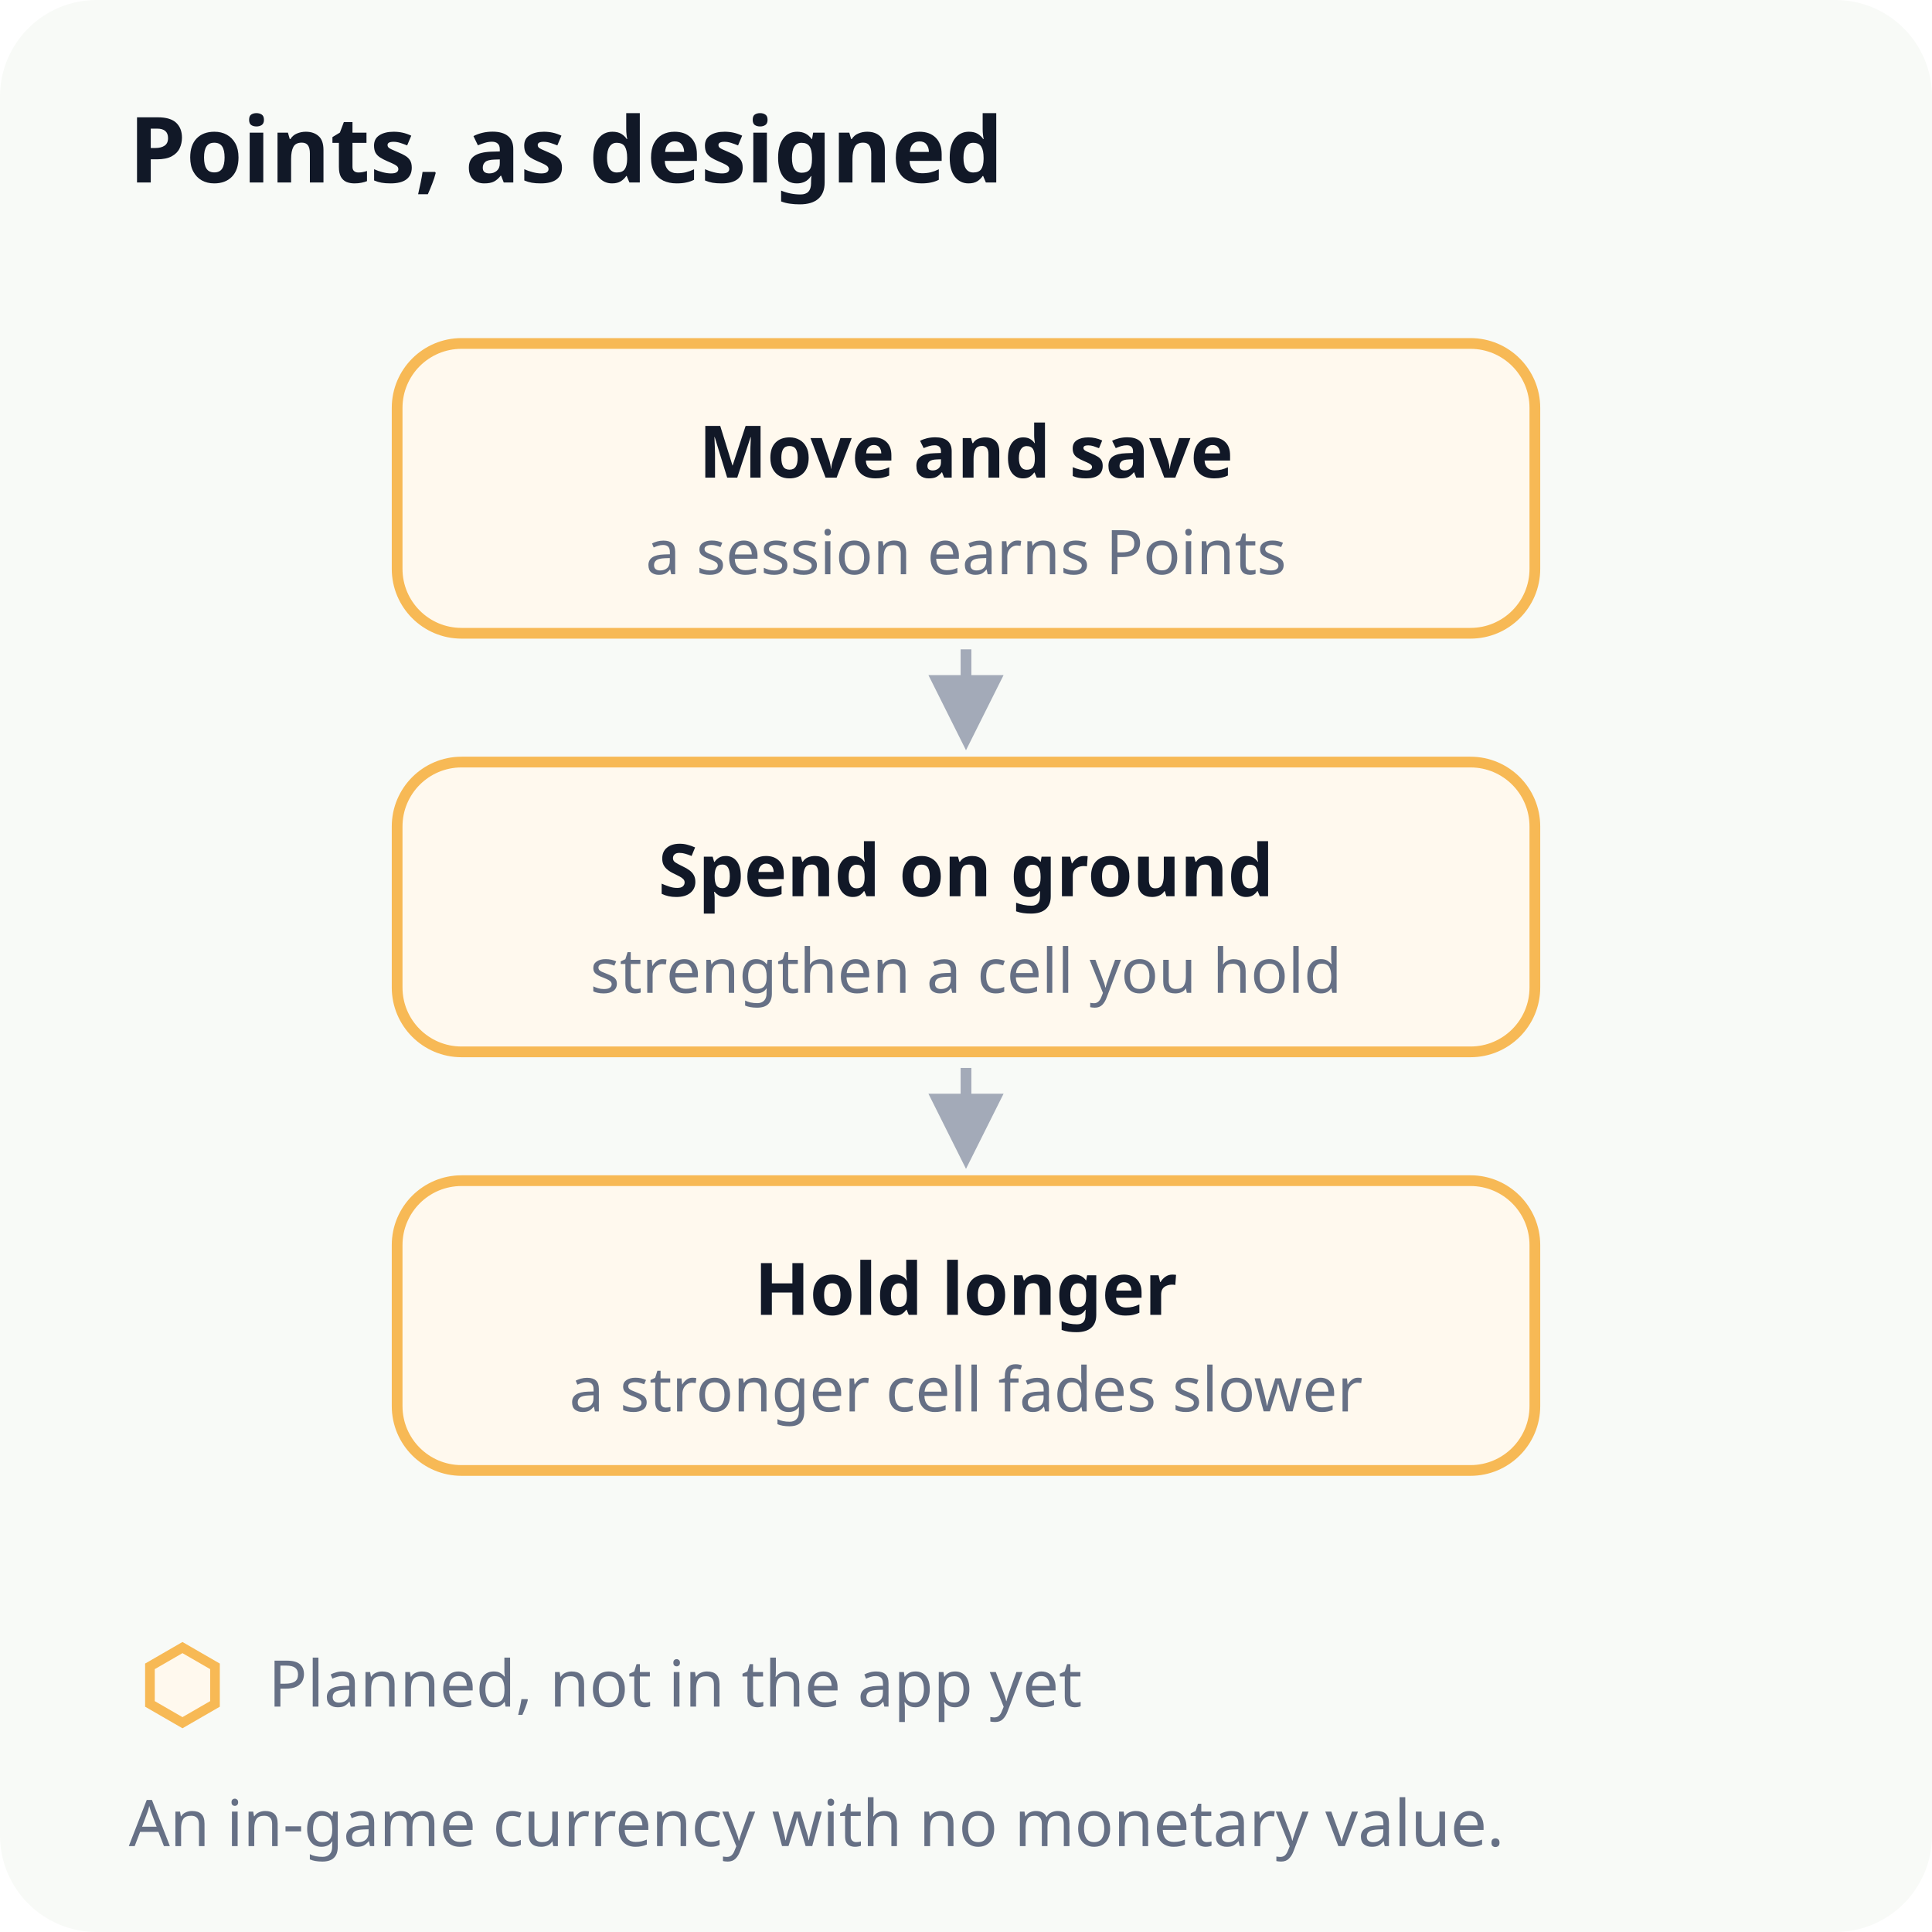
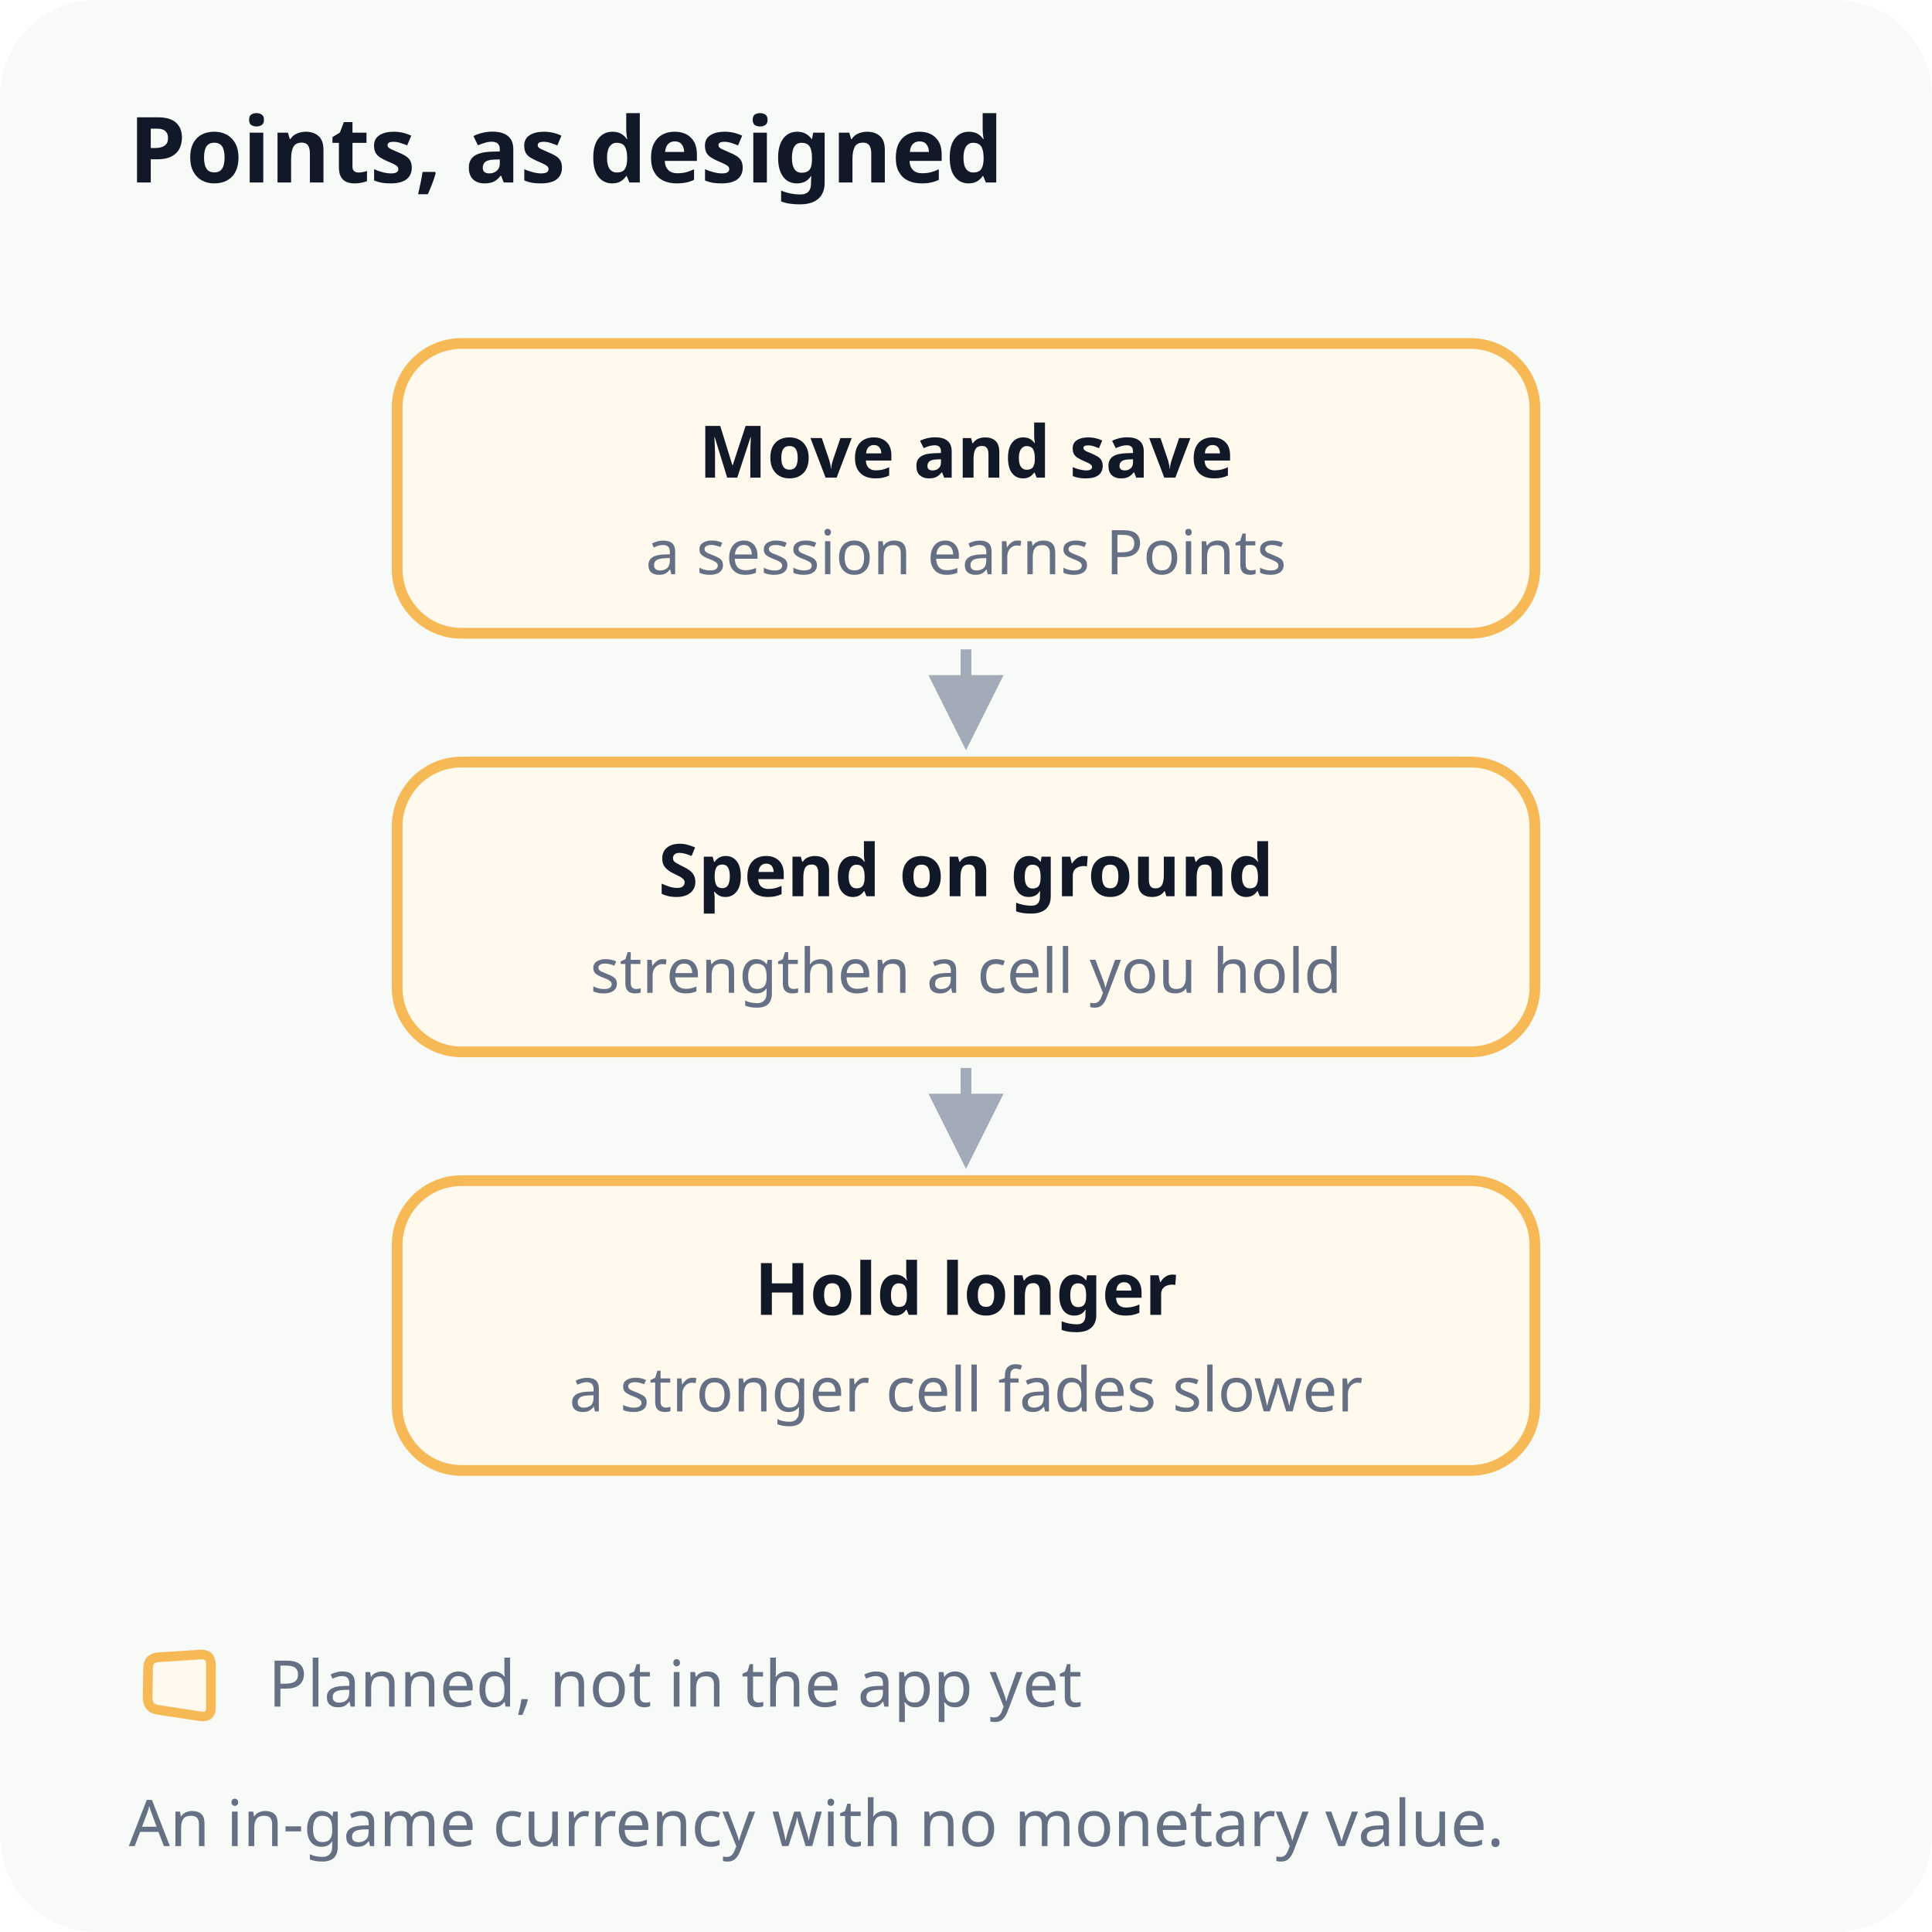
<svg xmlns="http://www.w3.org/2000/svg" viewBox="0 0 360 360" role="img" aria-labelledby="points-t points-d">
  <rect width="360" height="360" rx="18" fill="#F8FAF7" />
  <text x="24" y="34" font-family="Sora, 'Plus Jakarta Sans', system-ui, sans-serif" font-size="17" font-weight="800" fill="#111827">Points, as designed</text>
  <defs>
    <marker id="a" viewBox="0 0 10 10" refX="8" refY="5" markerWidth="7" markerHeight="7" orient="auto-start-reverse">
      <path d="M0,0 L10,5 L0,10 z" fill="#A3AAB8" />
    </marker>
  </defs>
  <rect x="74" y="64" width="212" height="54" rx="12" fill="#FFF9EE" stroke="#F7B955" stroke-width="2" />
  <text x="180.0" y="89.0" text-anchor="middle" font-family="Sora, 'Plus Jakarta Sans', system-ui, sans-serif" font-size="13.5" font-weight="700" fill="#111827">Move and save</text>
  <text x="180.0" y="107.0" text-anchor="middle" font-family="Sora, 'Plus Jakarta Sans', system-ui, sans-serif" font-size="11.5" fill="#667085">a session earns Points</text>
  <path d="M 180.0 121 L 180.0 137" fill="none" stroke="#A3AAB8" stroke-width="2" marker-end="url(#a)" />
  <rect x="74" y="142" width="212" height="54" rx="12" fill="#FFF9EE" stroke="#F7B955" stroke-width="2" />
  <text x="180.0" y="167.0" text-anchor="middle" font-family="Sora, 'Plus Jakarta Sans', system-ui, sans-serif" font-size="13.5" font-weight="700" fill="#111827">Spend on ground</text>
  <text x="180.0" y="185.0" text-anchor="middle" font-family="Sora, 'Plus Jakarta Sans', system-ui, sans-serif" font-size="11.5" fill="#667085">strengthen a cell you hold</text>
  <path d="M 180.0 199 L 180.0 215" fill="none" stroke="#A3AAB8" stroke-width="2" marker-end="url(#a)" />
  <rect x="74" y="220" width="212" height="54" rx="12" fill="#FFF9EE" stroke="#F7B955" stroke-width="2" />
  <text x="180.0" y="245.0" text-anchor="middle" font-family="Sora, 'Plus Jakarta Sans', system-ui, sans-serif" font-size="13.5" font-weight="700" fill="#111827">Hold longer</text>
  <text x="180.0" y="263.0" text-anchor="middle" font-family="Sora, 'Plus Jakarta Sans', system-ui, sans-serif" font-size="11.5" fill="#667085">a stronger cell fades slower</text>
-   <polygon points="34,307 40.06,310.5 40.06,317.5 34,321 27.94,317.5 27.94,310.5" fill="#FFF9EE" stroke="#F7B955" stroke-width="1.8" />
+   <path d="M29.6 308.8 L37.4 308.3 Q39.3 308.2 39.3 310.2 L39.3 318.2 Q39.3 320.1 37.3 319.8 L29.4 318.6 Q27.5 318.3 27.5 316.3 L27.6 310.8 Q27.6 308.9 29.6 308.8Z" fill="#FFF9EE" stroke="#F7B955" stroke-width="1.8" />
  <text x="50" y="318" font-family="Sora, 'Plus Jakarta Sans', system-ui, sans-serif" font-size="12" fill="#667085">Planned, not in the app yet</text>
  <text x="24" y="344" font-family="Sora, 'Plus Jakarta Sans', system-ui, sans-serif" font-size="12" fill="#667085">An in-game currency with no monetary value.</text>
</svg>
